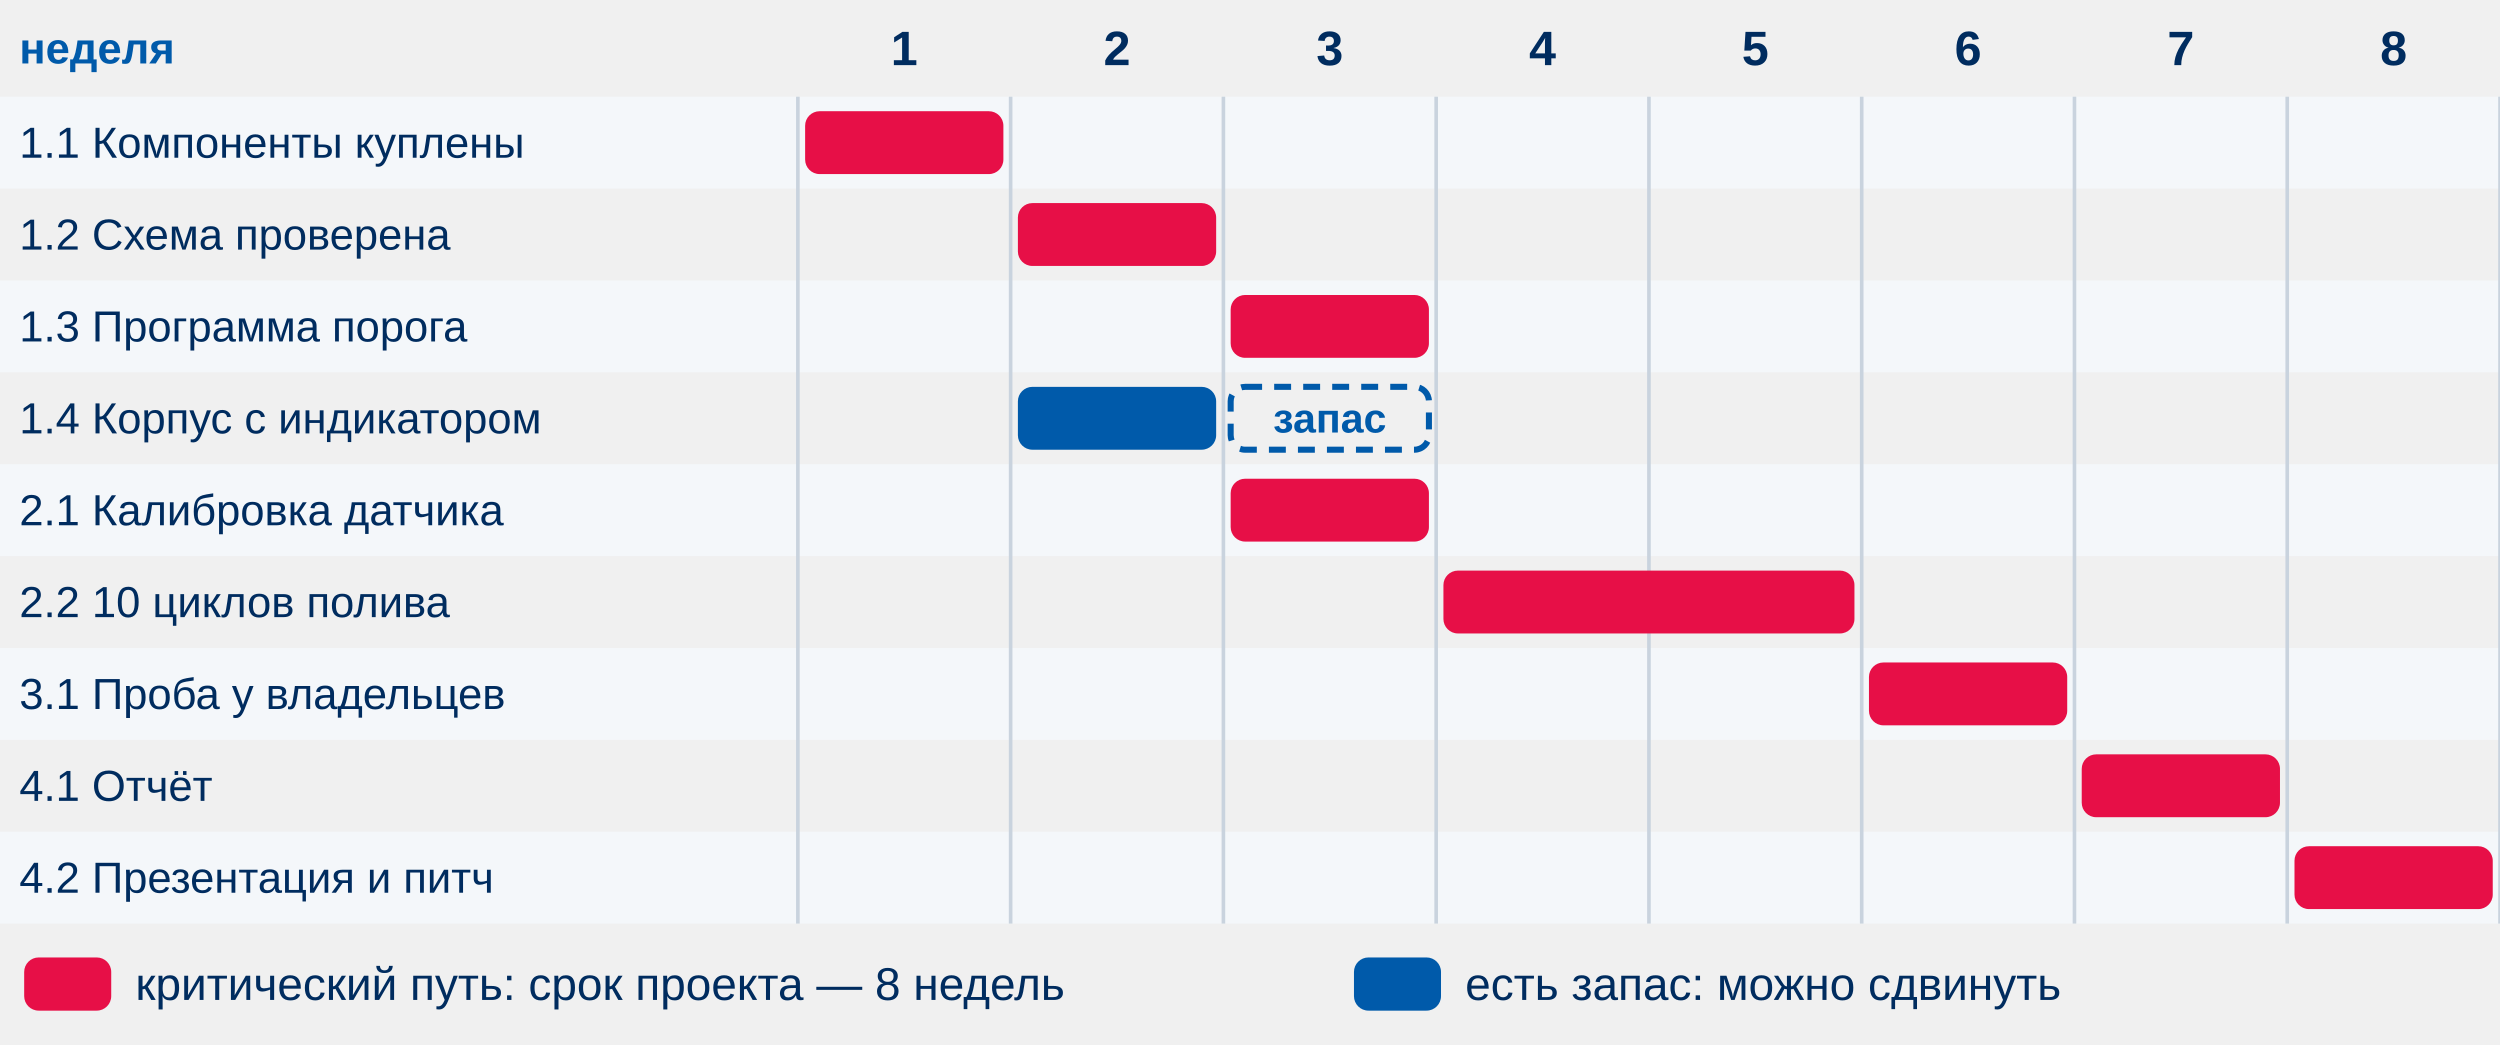
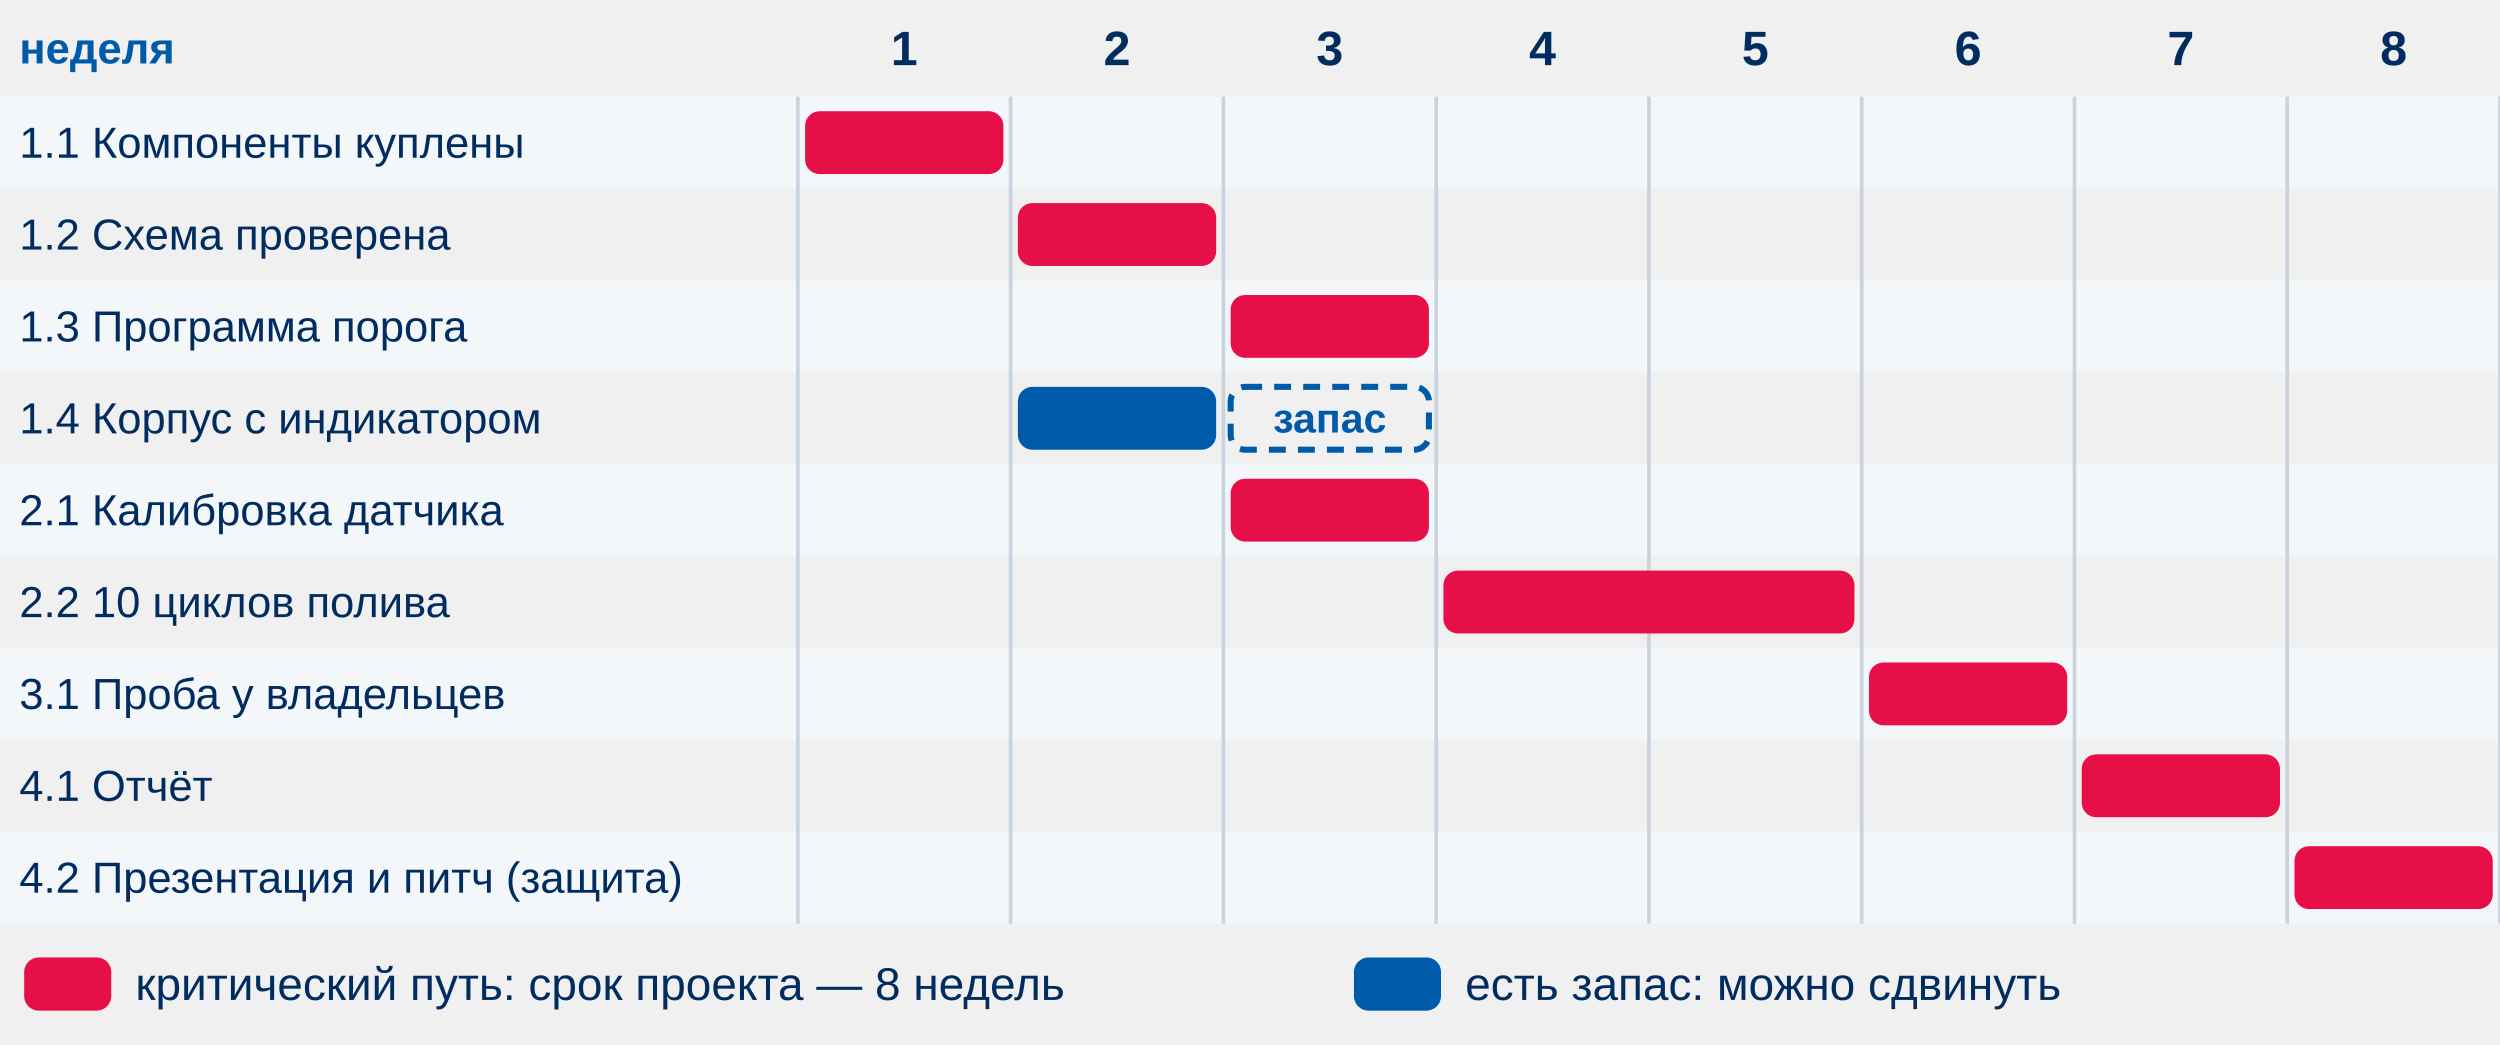
<svg xmlns="http://www.w3.org/2000/svg" viewBox="0 0 1034 432" width="1034" height="432">
  <defs>
    <marker id="ai" markerWidth="12" markerHeight="10" refX="11" refY="5" orient="auto">
      <path d="M0,0 L12,5 L0,10 z" fill="#002C5F" />
    </marker>
    <marker id="ab" markerWidth="12" markerHeight="10" refX="11" refY="5" orient="auto">
      <path d="M0,0 L12,5 L0,10 z" fill="#005AAA" />
    </marker>
    <marker id="ar" markerWidth="12" markerHeight="10" refX="11" refY="5" orient="auto">
      <path d="M0,0 L12,5 L0,10 z" fill="#E70F47" />
    </marker>
    <marker id="ag" markerWidth="12" markerHeight="10" refX="11" refY="5" orient="auto">
      <path d="M0,0 L12,5 L0,10 z" fill="#009A49" />
    </marker>
    <marker id="aw" markerWidth="12" markerHeight="10" refX="11" refY="5" orient="auto">
      <path d="M0,0 L12,5 L0,10 z" fill="#FFFFFF" />
    </marker>
    <marker id="ad" markerWidth="12" markerHeight="10" refX="11" refY="5" orient="auto">
      <path d="M0,0 L12,5 L0,10 z" fill="#242834" />
    </marker>
  </defs>
  <text x="8" y="20.0" text-anchor="start" dominant-baseline="central" font-family="Arial, Helvetica, sans-serif" font-size="18" fill="#005AAA" font-weight="700" font-style="normal" opacity="1">неделя</text>
  <text x="374.0" y="20.0" text-anchor="middle" dominant-baseline="central" font-family="Arial, Helvetica, sans-serif" font-size="20" fill="#002C5F" font-weight="700" font-style="normal" opacity="1">1</text>
  <text x="462.0" y="20.0" text-anchor="middle" dominant-baseline="central" font-family="Arial, Helvetica, sans-serif" font-size="20" fill="#002C5F" font-weight="700" font-style="normal" opacity="1">2</text>
  <text x="550.0" y="20.0" text-anchor="middle" dominant-baseline="central" font-family="Arial, Helvetica, sans-serif" font-size="20" fill="#002C5F" font-weight="700" font-style="normal" opacity="1">3</text>
  <text x="638.0" y="20.0" text-anchor="middle" dominant-baseline="central" font-family="Arial, Helvetica, sans-serif" font-size="20" fill="#002C5F" font-weight="700" font-style="normal" opacity="1">4</text>
  <text x="726.0" y="20.0" text-anchor="middle" dominant-baseline="central" font-family="Arial, Helvetica, sans-serif" font-size="20" fill="#002C5F" font-weight="700" font-style="normal" opacity="1">5</text>
  <text x="814.0" y="20.0" text-anchor="middle" dominant-baseline="central" font-family="Arial, Helvetica, sans-serif" font-size="20" fill="#002C5F" font-weight="700" font-style="normal" opacity="1">6</text>
  <text x="902.0" y="20.0" text-anchor="middle" dominant-baseline="central" font-family="Arial, Helvetica, sans-serif" font-size="20" fill="#002C5F" font-weight="700" font-style="normal" opacity="1">7</text>
  <text x="990.0" y="20.0" text-anchor="middle" dominant-baseline="central" font-family="Arial, Helvetica, sans-serif" font-size="20" fill="#002C5F" font-weight="700" font-style="normal" opacity="1">8</text>
  <rect x="0" y="40" width="1034" height="38" fill="#F4F7FA" />
  <text x="8" y="59.0" text-anchor="start" dominant-baseline="central" font-family="Arial, Helvetica, sans-serif" font-size="18" fill="#002C5F" font-weight="400" font-style="normal" opacity="1">1.1 Компоненты куплены</text>
  <text x="8" y="97.0" text-anchor="start" dominant-baseline="central" font-family="Arial, Helvetica, sans-serif" font-size="18" fill="#002C5F" font-weight="400" font-style="normal" opacity="1">1.2 Схема проверена</text>
  <rect x="0" y="116" width="1034" height="38" fill="#F4F7FA" />
  <text x="8" y="135.0" text-anchor="start" dominant-baseline="central" font-family="Arial, Helvetica, sans-serif" font-size="18" fill="#002C5F" font-weight="400" font-style="normal" opacity="1">1.3 Программа порога</text>
  <text x="8" y="173.0" text-anchor="start" dominant-baseline="central" font-family="Arial, Helvetica, sans-serif" font-size="18" fill="#002C5F" font-weight="400" font-style="normal" opacity="1">1.4 Корпус с индикатором</text>
  <rect x="0" y="192" width="1034" height="38" fill="#F4F7FA" />
  <text x="8" y="211.0" text-anchor="start" dominant-baseline="central" font-family="Arial, Helvetica, sans-serif" font-size="18" fill="#002C5F" font-weight="400" font-style="normal" opacity="1">2.1 Калибровка датчика</text>
  <text x="8" y="249.0" text-anchor="start" dominant-baseline="central" font-family="Arial, Helvetica, sans-serif" font-size="18" fill="#002C5F" font-weight="400" font-style="normal" opacity="1">2.2 10 циклов полива</text>
  <rect x="0" y="268" width="1034" height="38" fill="#F4F7FA" />
  <text x="8" y="287.0" text-anchor="start" dominant-baseline="central" font-family="Arial, Helvetica, sans-serif" font-size="18" fill="#002C5F" font-weight="400" font-style="normal" opacity="1">3.1 Проба у владельцев</text>
  <text x="8" y="325.0" text-anchor="start" dominant-baseline="central" font-family="Arial, Helvetica, sans-serif" font-size="18" fill="#002C5F" font-weight="400" font-style="normal" opacity="1">4.1 Отчёт</text>
  <rect x="0" y="344" width="1034" height="38" fill="#F4F7FA" />
-   <text x="8" y="363.0" text-anchor="start" dominant-baseline="central" font-family="Arial, Helvetica, sans-serif" font-size="18" fill="#002C5F" font-weight="400" font-style="normal" opacity="1">4.2 Презентация и питч</text>
+   <text x="8" y="363.0" text-anchor="start" dominant-baseline="central" font-family="Arial, Helvetica, sans-serif" font-size="18" fill="#002C5F" font-weight="400" font-style="normal" opacity="1">4.2 Презентация и питч (защита)</text>
  <line x1="330" y1="40" x2="330" y2="382" stroke="#C9D3DE" stroke-width="1.5" />
  <line x1="418" y1="40" x2="418" y2="382" stroke="#C9D3DE" stroke-width="1.5" />
  <line x1="506" y1="40" x2="506" y2="382" stroke="#C9D3DE" stroke-width="1.5" />
  <line x1="594" y1="40" x2="594" y2="382" stroke="#C9D3DE" stroke-width="1.5" />
  <line x1="682" y1="40" x2="682" y2="382" stroke="#C9D3DE" stroke-width="1.5" />
  <line x1="770" y1="40" x2="770" y2="382" stroke="#C9D3DE" stroke-width="1.5" />
  <line x1="858" y1="40" x2="858" y2="382" stroke="#C9D3DE" stroke-width="1.5" />
  <line x1="946" y1="40" x2="946" y2="382" stroke="#C9D3DE" stroke-width="1.5" />
  <line x1="1034" y1="40" x2="1034" y2="382" stroke="#C9D3DE" stroke-width="1.5" />
  <rect x="333" y="46.0" width="82" height="26" rx="6" fill="#E70F47" />
  <rect x="421" y="84.0" width="82" height="26" rx="6" fill="#E70F47" />
  <rect x="509" y="122.0" width="82" height="26" rx="6" fill="#E70F47" />
  <rect x="421" y="160.0" width="82" height="26" rx="6" fill="#005AAA" />
  <rect x="509" y="160.0" width="82" height="26" rx="6" fill="none" stroke="#005AAA" stroke-width="2.5" stroke-dasharray="7 5" />
  <text x="550.0" y="173.0" text-anchor="middle" dominant-baseline="central" font-family="Arial, Helvetica, sans-serif" font-size="17" fill="#005AAA" font-weight="700" font-style="normal" opacity="1">запас</text>
  <rect x="509" y="198.0" width="82" height="26" rx="6" fill="#E70F47" />
  <rect x="597" y="236.0" width="170" height="26" rx="6" fill="#E70F47" />
  <rect x="773" y="274.0" width="82" height="26" rx="6" fill="#E70F47" />
  <rect x="861" y="312.0" width="82" height="26" rx="6" fill="#E70F47" />
  <rect x="949" y="350.0" width="82" height="26" rx="6" fill="#E70F47" />
  <rect x="10" y="396" width="36" height="22" rx="6" fill="#E70F47" />
  <text x="56" y="407.0" text-anchor="start" dominant-baseline="central" font-family="Arial, Helvetica, sans-serif" font-size="19" fill="#002C5F" font-weight="400" font-style="normal" opacity="1">критический путь: срок проекта — 8 недель</text>
  <rect x="560" y="396" width="36" height="22" rx="6" fill="#005AAA" />
  <text x="606" y="407.0" text-anchor="start" dominant-baseline="central" font-family="Arial, Helvetica, sans-serif" font-size="19" fill="#002C5F" font-weight="400" font-style="normal" opacity="1">есть запас: можно сдвинуть</text>
</svg>
